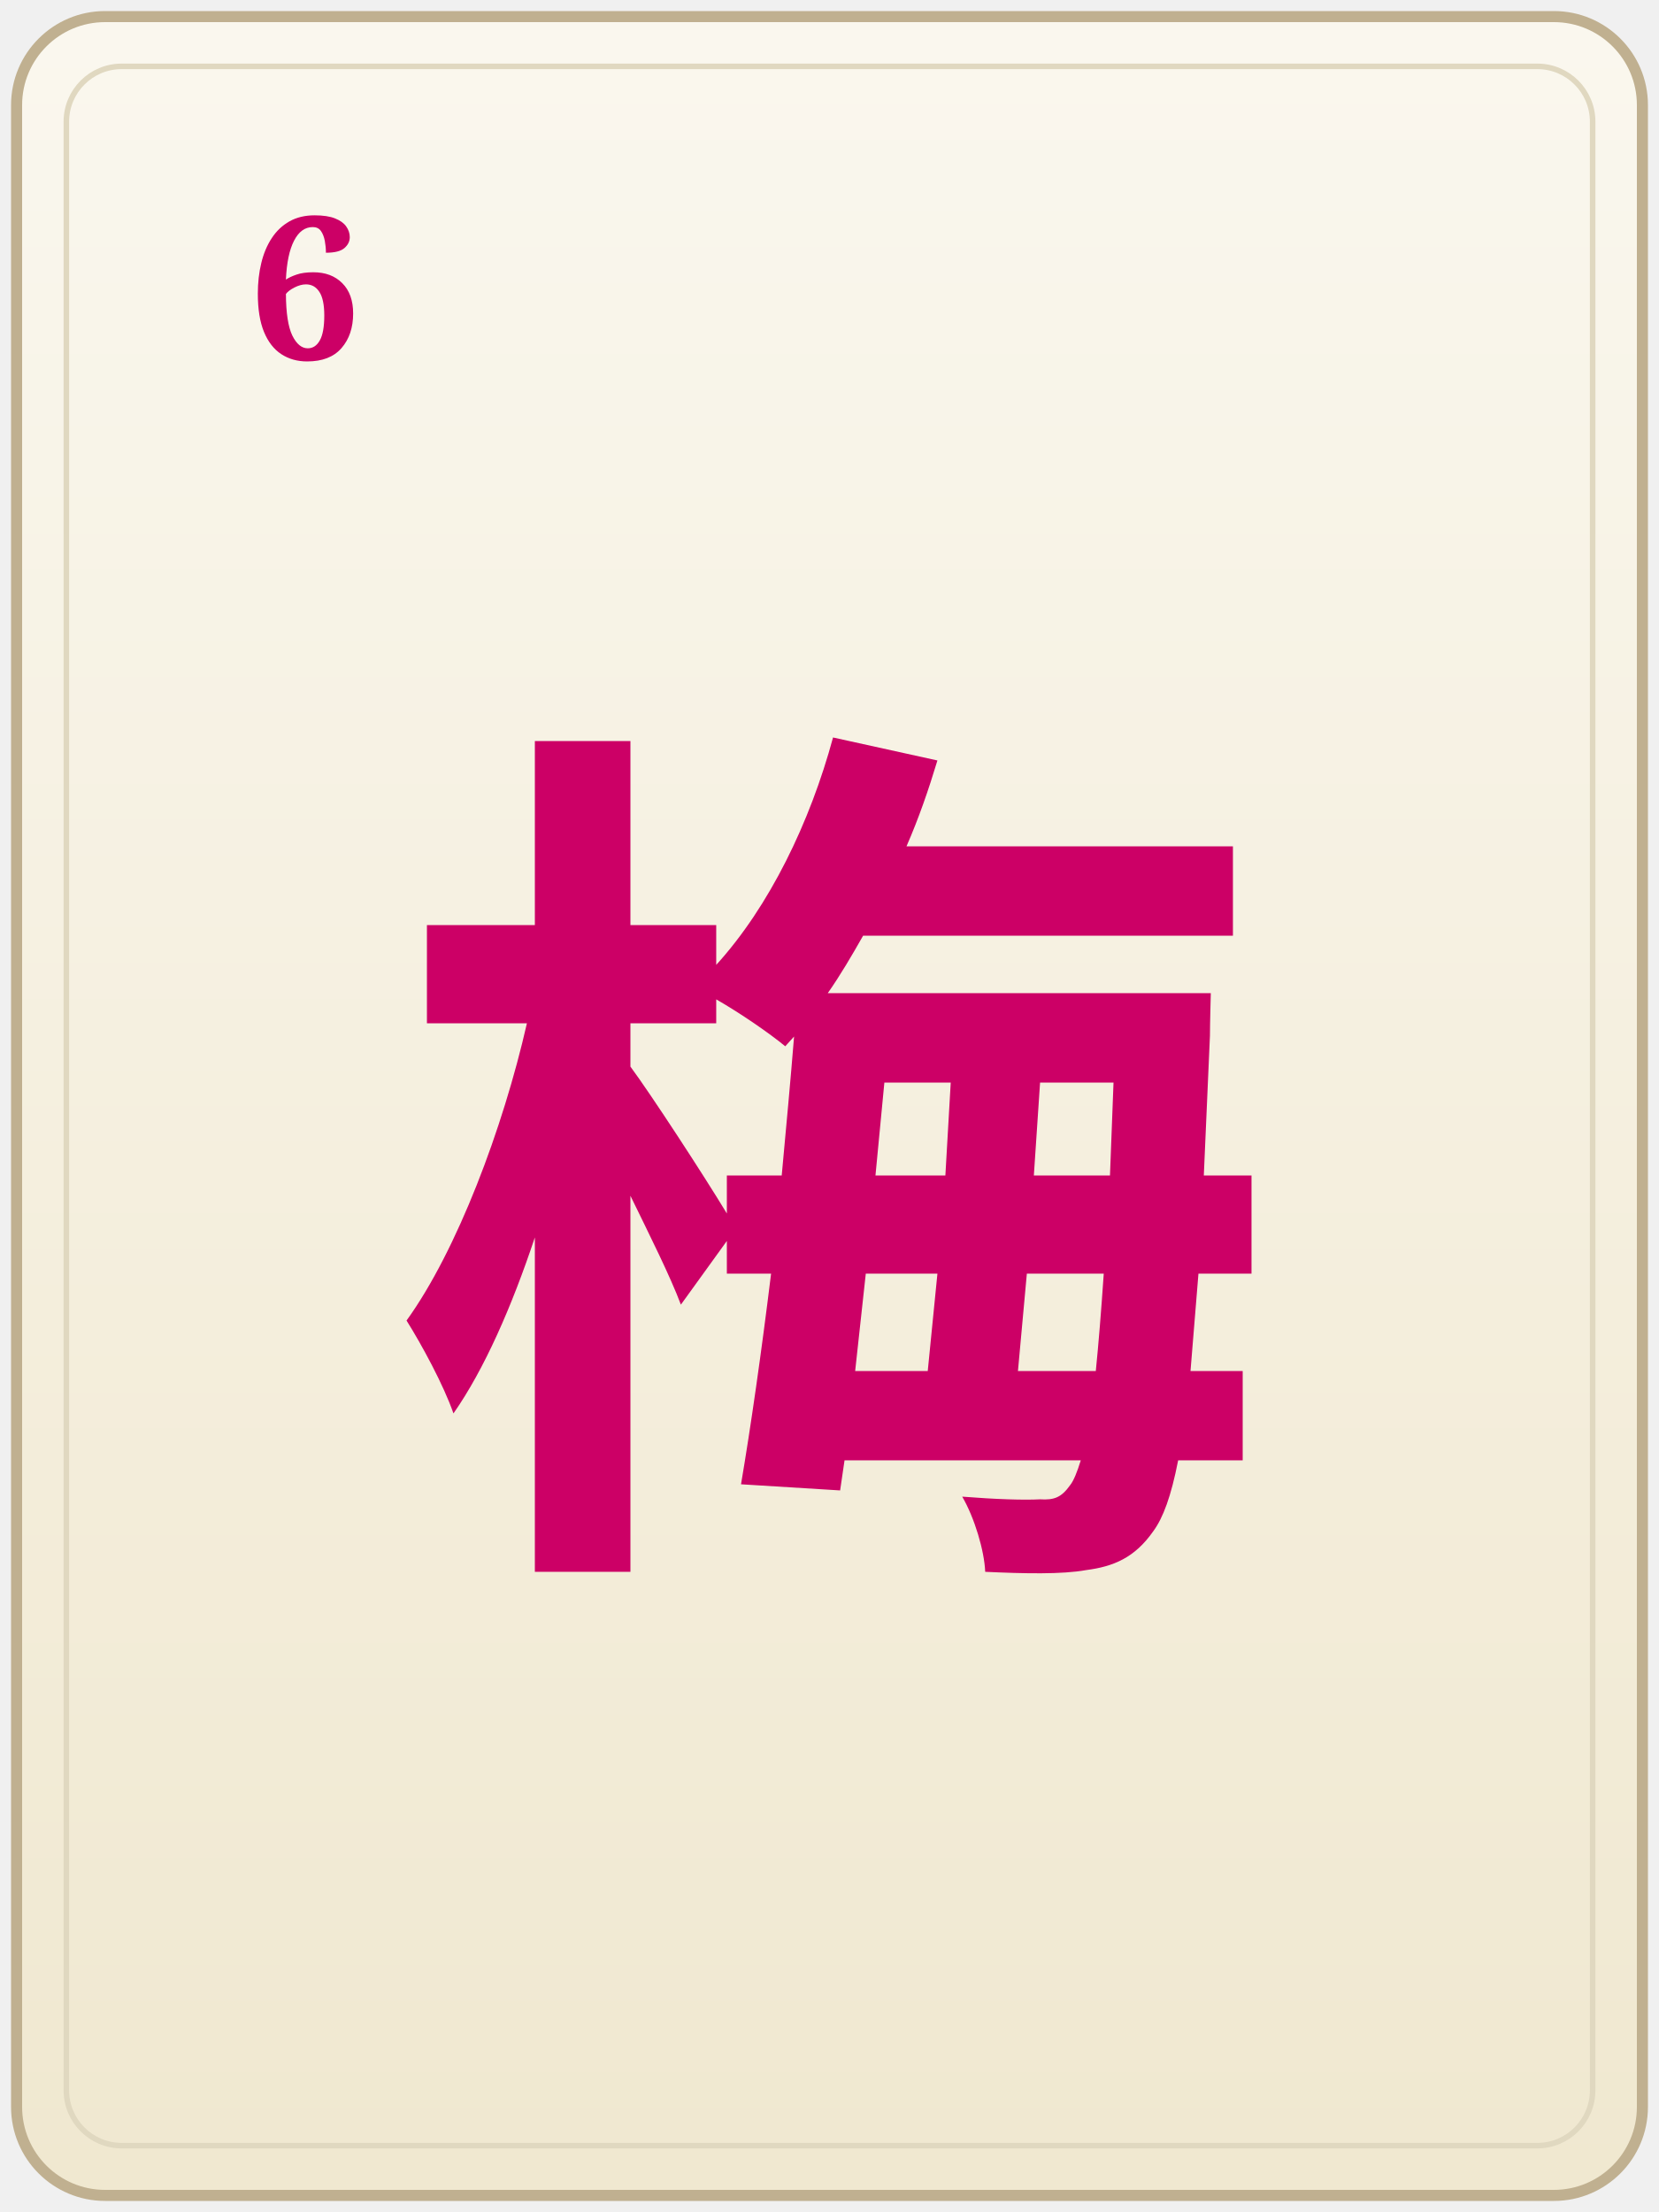
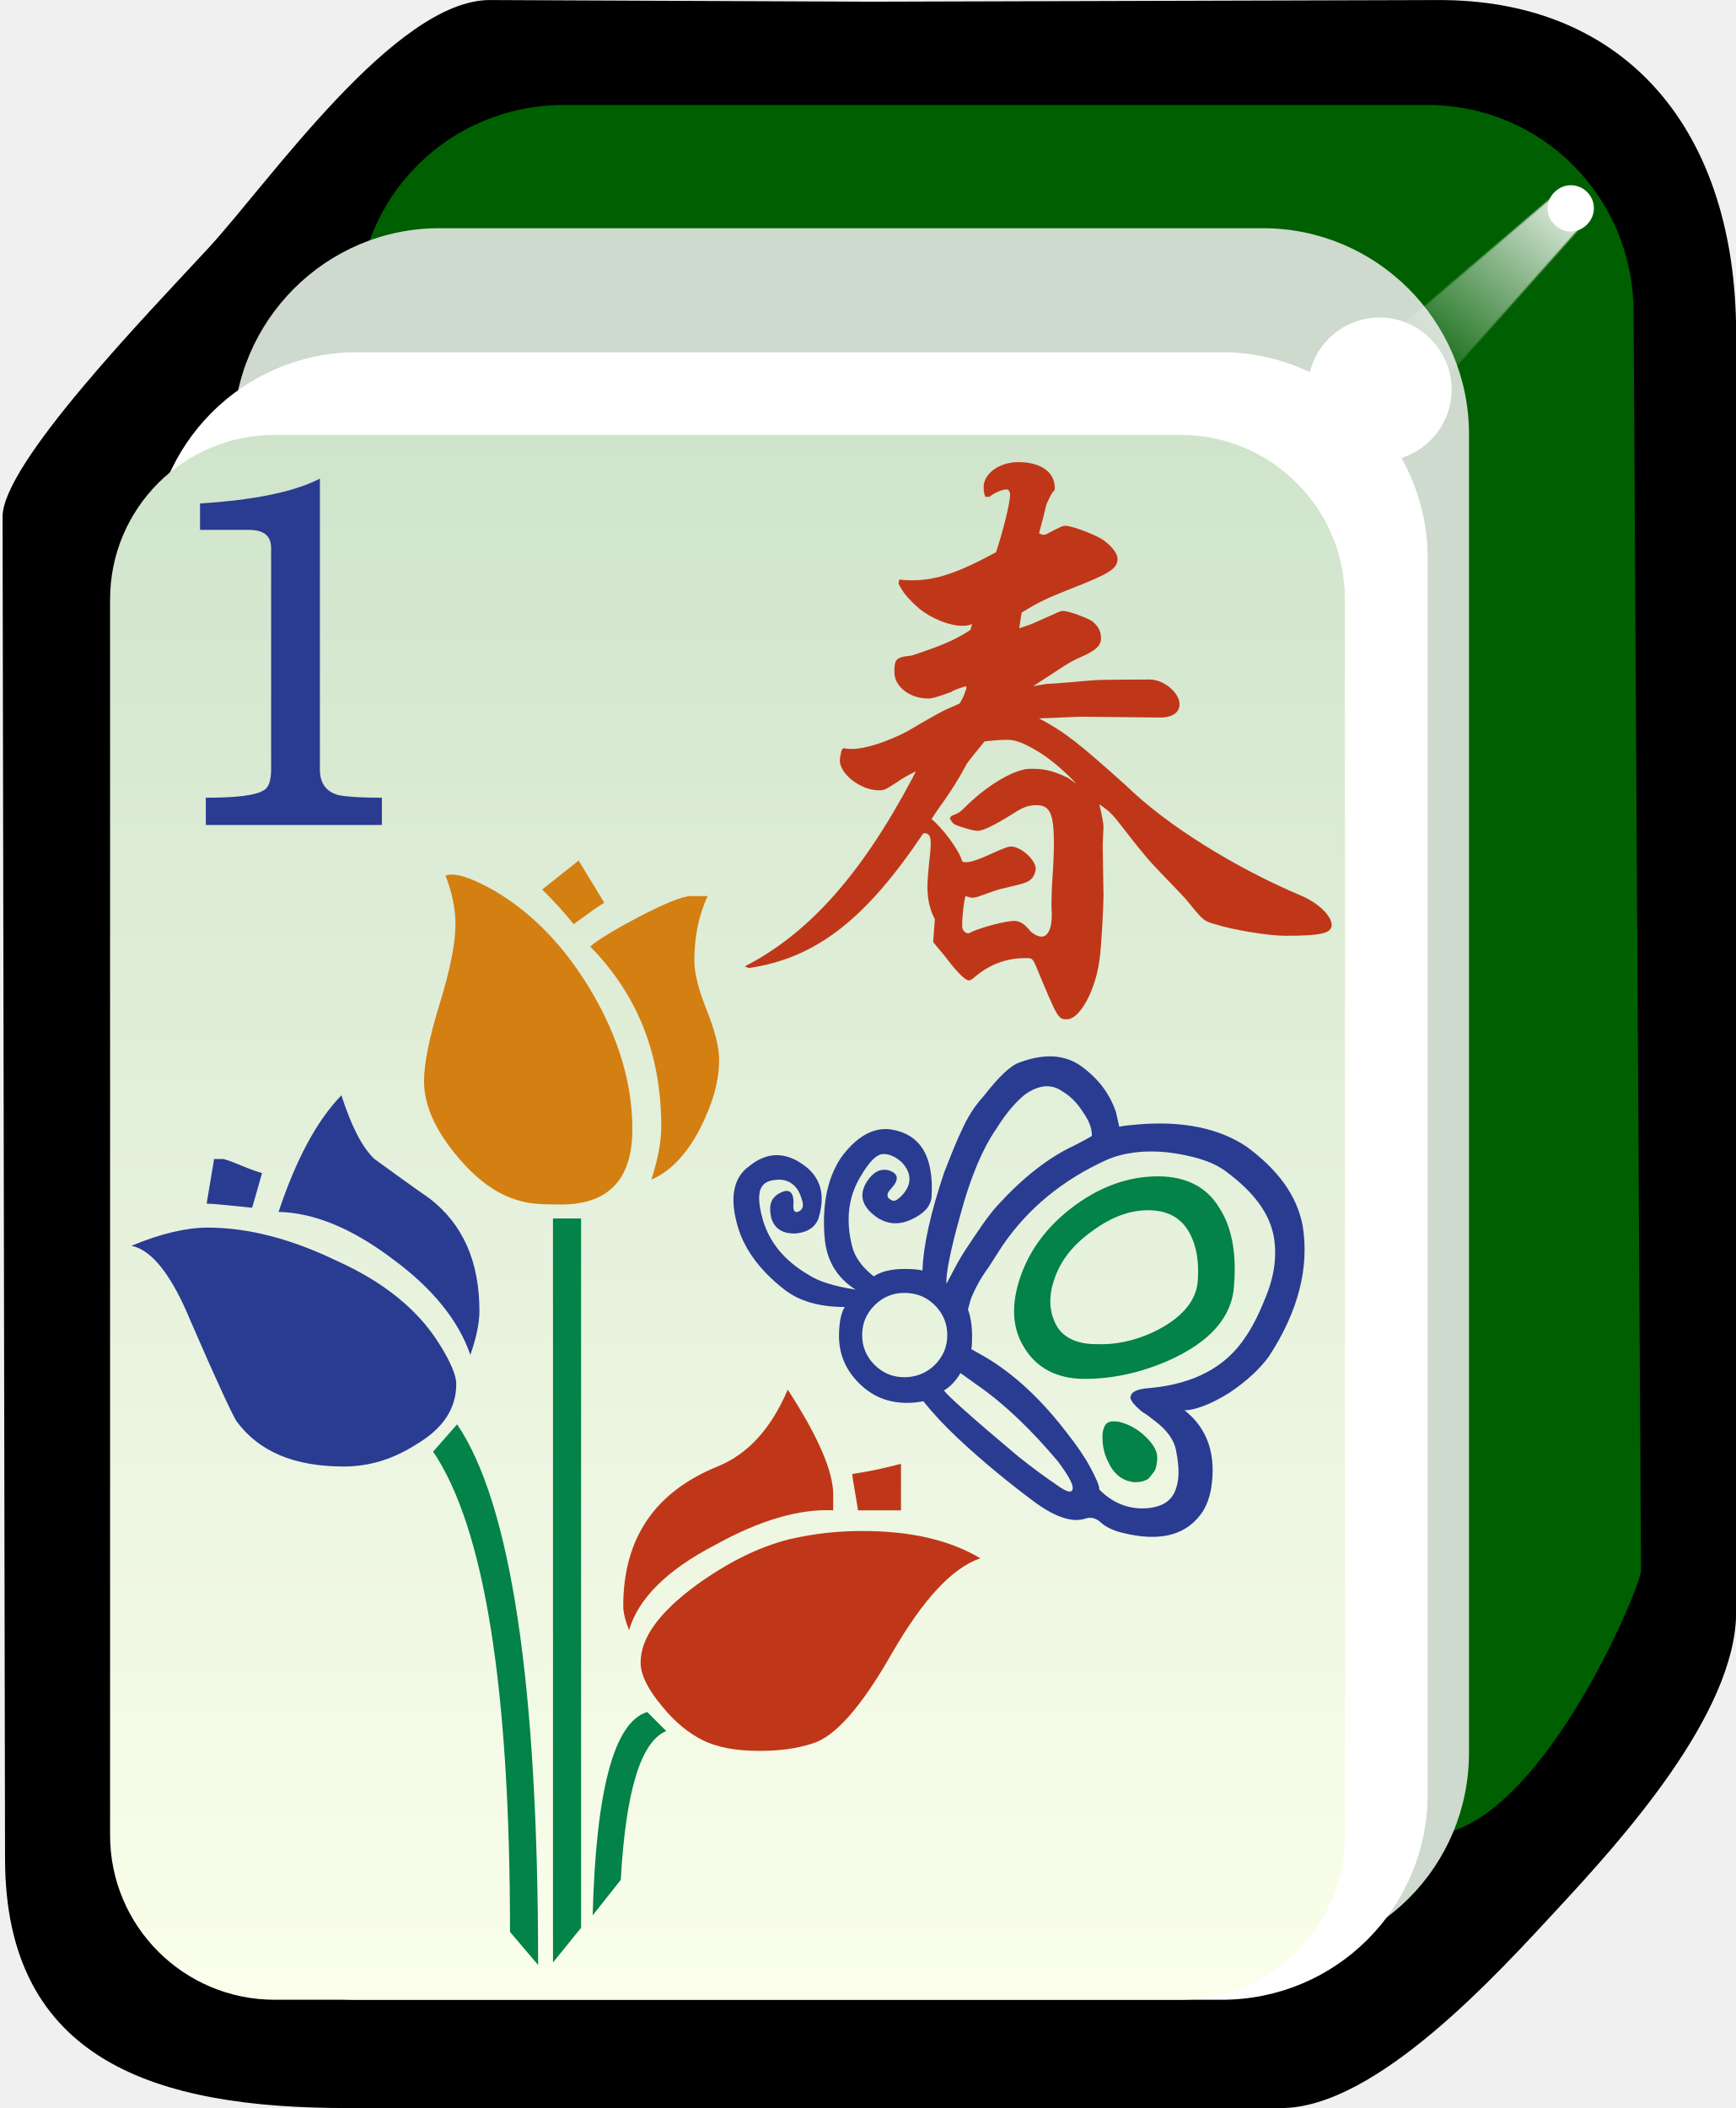
- <svg xmlns="http://www.w3.org/2000/svg" width="300" height="400" viewBox="0 0 300 400">
-   <defs>
-     <linearGradient id="fbg6" x1="0" y1="0" x2="0" y2="1">
-       <stop offset="0%" stop-color="#faf7ee" />
-       <stop offset="100%" stop-color="#f0e8d0" />
-     </linearGradient>
-   </defs>
-   <rect x="3" y="3" width="294" height="394" rx="16" fill="url(#fbg6)" stroke="#c0b090" stroke-width="2" />
-   <rect x="12" y="12" width="276" height="376" rx="10" fill="none" stroke="#e0d8c0" stroke-width="1" />
-   <text x="45" y="65" font-size="36" font-weight="700" font-family="serif" fill="#cc0066">6</text>
-   <text x="150" y="270" text-anchor="middle" font-size="160" font-weight="900" font-family="serif" fill="#cc0066">梅</text>
+ <svg xmlns="http://www.w3.org/2000/svg" xml:space="preserve" id="svg2985" x="0" y="0" style="enable-background:new -192 293.9 210 255" version="1.1" viewBox="-192 293.9 210 255">
+   <style>.st3{fill:#fff}.st7{fill:#2a3b92}.st8{fill:#038249}.st9{fill:#d37f11}.st10{fill:#bf3718}</style>
+   <switch>
+     <g>
+       <filter id="filter3970-5" width="1.217" height="1.215" x="-.109" y="-.108" color-interpolation-filters="sRGB">
+         <feGaussianBlur id="feGaussianBlur3972-8" stdDeviation=".128" />
+       </filter>
+       <g id="g4630" style="enable-background:new" transform="matrix(1.0006 0 0 1 -1.376 203.406)">
+         <g id="g3062">
+           <path id="rect4031" d="m-131.2 90.5 46.1.2 68.4-.2c22.9-.1 36.1 15.9 36.1 40.4v154.6c0 12.3-14 27.7-21.4 35.7s-22.1 24.3-33.6 24.3h-113c-22.9 0-41.3-5.6-41.3-30.2l-.3-162.3c0-6.4 17.3-24.3 24.8-32.4 7.4-8 22.7-30.2 34.2-30.1" />
+           <path id="rect3767" d="M-122.4 103.2h104.5c13.8 0 24.8 11.1 24.9 24.9l.9 152.4c0 2-12.6 32-25.8 32h-104.5c-13.8 0-24.9-11.1-24.9-24.9V128.1c0-13.8 11.1-24.9 24.9-24.9" style="fill:#005f00" />
+           <path id="rect3861" d="M-137.4 118.1h99.6c13.7 0 24.9 11.2 24.9 24.9v159.5c0 13.8-11.1 24.9-24.9 24.9h-99.6c-13.7 0-24.9-11.2-24.9-24.9V143.1c0-13.8 11.2-25 24.9-25" style="fill:#cddacd" />
+           <path id="rect3765" d="M-147.3 133.1h104.5c13.7 0 24.9 11.2 24.9 24.9v149.5c0 13.8-11.1 24.9-24.9 24.9h-104.5c-13.7 0-24.9-11.2-24.9-24.9V158c0-13.7 11.1-24.9 24.9-24.9" class="st3" />
+           <linearGradient id="rect3008_1_" x1="-324.883" x2="-324.883" y1="569.587" y2="531.068" gradientTransform="matrix(4.9807 0 0 -4.9841 1515.62 2981.96)" gradientUnits="userSpaceOnUse">
+             <stop offset="0" style="stop-color:#d0e4cc" />
+             <stop offset="1" style="stop-color:#fbffec" />
+           </linearGradient>
+           <path id="rect3008" d="M-157.3 143.1h109.5c11 0 19.9 8.9 19.9 19.9v149.5c0 11-8.9 19.9-19.9 19.9h-109.5c-11 0-19.9-8.9-19.9-19.9V163c0-11 8.9-19.9 19.9-19.9" style="fill:url(#rect3008_1_)" />
+           <path id="path3932" d="M2.2 115.7c0 1.5-1.3 2.8-2.8 2.8s-2.8-1.3-2.8-2.8 1.3-2.8 2.8-2.8 2.8 1.2 2.8 2.8" class="st3" />
+           <g id="path3936" style="filter:url(#filter3970-5)">
+             <linearGradient id="SVGID_1_" x1="-315.771" x2="-318.887" y1="590.47" y2="587.001" gradientTransform="matrix(7.1013 0 0 -6.6887 2243.616 4061.265)" gradientUnits="userSpaceOnUse">
+               <stop offset="0" style="stop-color:#fff" />
+               <stop offset="1" style="stop-color:#fff;stop-opacity:0" />
+             </linearGradient>
+             <path d="m-2.8 114.3-28.8 24.6 8.2 6 25.2-28.3z" style="fill:url(#SVGID_1_)" />
+           </g>
+           <path id="path3882" d="M-15 137.6c0 4.8-3.9 8.7-8.7 8.7-4.8 0-8.7-3.9-8.7-8.7 0-4.8 3.9-8.7 8.7-8.7 4.7 0 8.7 3.9 8.7 8.7" class="st3" />
+         </g>
+       </g>
+       <path d="M-43.3 462.4c2.1-1.4 3.7-2.9 4.8-4.4 3.6-5.5 4.9-10.8 4.1-15.8-.7-3.7-3-6.8-6.8-9.6-3.3-2.2-7.6-3.1-12.9-2.7-1.2.1-2.1.2-2.5.3-.1-.4-.2-1-.4-1.8-.8-2.3-2.2-4.1-4.3-5.6-1.9-1.3-4.3-1.5-7.3-.4-1.2.4-2.6 1.8-4.4 4.1-1.1 1.2-1.9 2.5-2.5 3.8-.7 1.4-1.4 3.2-2.3 5.5-1.6 4.8-2.5 8.7-2.6 11.8-.3-.1-1-.2-2.2-.2-1.5 0-2.8.3-3.7.9-1.5-1.2-2.3-2.4-2.6-3.6-.8-3.1-.5-5.9.9-8.3 1.1-1.9 2-2.9 2.9-2.9.7 0 1.4.3 2.2 1 1.2 1.3 1.2 2.6.2 3.8-.6.7-1.1 1-1.4.8-.7-.3-.7-.8-.1-1.4 1-1.1.9-1.8-.2-2.2-1-.3-1.9.1-2.7 1.3-1.1 1.7-.6 3.2 1.4 4.5 1.2.7 2.5.8 4 .1 1.5-.7 2.3-1.6 2.4-2.7.3-5-1.4-7.7-5.1-8.2-2.1-.2-4.1 1-5.9 3.5-1.7 2.6-2.3 6-1.9 10 .3 2.5 1.5 4.5 3.7 5.9-2.6-.4-4.5-1-5.7-1.8-2.9-1.7-4.7-3.9-5.5-6.6-.6-2.1-.6-3.4-.1-4.1.4-.6 1.2-.8 2.2-.8 1.3.1 2.2.9 2.6 2.4.3.8.1 1.3-.5 1.5-.4.1-.6-.2-.5-1.1 0-1.4-.6-1.8-1.8-1.1-1 .6-1.2 1.5-.9 2.9.4 1.4 1.5 2 3.1 1.9 1.5-.2 2.4-.9 2.7-2.1.7-2.5.2-4.4-1.4-5.8-2.4-2-4.8-2.1-7.1-.2-1.8 1.3-2.3 3.6-1.5 6.7.7 3 2.7 5.8 5.8 8.2 1.8 1.4 4.2 2.1 7.3 2.1-.4.6-.7 1.8-.7 3.5 0 2.2.8 4.1 2.4 5.7 1.6 1.6 3.5 2.4 5.8 2.4.9 0 1.5-.1 2-.2 1.2 1.5 2.6 3 4.2 4.5 3.1 2.9 6.3 5.5 9.4 7.8 2.5 1.8 4.5 2.4 6 1.9.6-.2 1.2-.1 1.8.4.5.5 1.4 1 2.6 1.3 4.7 1.2 8 .3 9.9-2.7.4-.7.7-1.5.9-2.5.7-4.2-.4-7.4-3.2-9.6 1.1 0 3-.6 5.4-2.1m-32.5-21.6c1.2-4.5 2.7-8 4.3-10.3 1.3-2.1 2.5-3.4 3.5-4.2 1.7-1.2 3.2-1.3 4.5-.4 1 .6 1.8 1.4 2.5 2.5.7 1 1.1 1.9 1.1 2.9-.3.2-1 .6-2.2 1.2-3.2 1.5-6.3 4-9.3 7.3-1 1.1-2.3 3-4 5.6-1 1.6-1.6 2.9-2.1 3.8-.1-1 .4-3.8 1.7-8.4m-6.8 19.7c-1.4 0-2.6-.5-3.6-1.5s-1.5-2.2-1.5-3.6.5-2.6 1.5-3.6 2.2-1.5 3.6-1.5c1.5 0 2.7.5 3.7 1.5s1.5 2.2 1.5 3.6-.5 2.6-1.5 3.6-2.3 1.5-3.7 1.5m20.3 13.7c-.2.3-.8.1-1.9-.7-1.2-.8-2.7-1.9-4.6-3.4-5.6-4.7-8.6-7.4-9-8 .7-.4 1.4-1.1 2-2.1l2.1 1.5c3.3 2.3 6.5 5.4 9.7 9.2 1.4 1.9 2 3 1.7 3.5m8.5-9.5c.7.4 1.1.8 1.4 1 1.5 1.1 2.5 2.4 2.7 3.8.4 2 .4 3.6-.2 4.9-.5 1.1-1.5 1.7-2.9 1.9-2.3.3-4.4-.4-6.2-2.2 0-.5-.4-1.4-1.1-2.7-.7-1.3-1.6-2.6-2.7-4-3.1-4.1-6.5-7.3-10.1-9.4l-1.6-.9c.1-.4.1-.9.1-1.6 0-1.3-.2-2.4-.5-3.2.1-.3.2-.8.4-1.4.5-1.2 1.2-2.5 2.1-3.7l1.6-2.5c3.1-4.6 7.4-8.1 12.7-10.5 2.1-.9 4.6-1.2 7.4-.9 3.1.4 5.4 1.1 7 2.3 3.4 2.5 5.3 5.1 5.8 7.9.4 2.3.1 4.8-1.1 7.6-.8 2-1.6 3.5-2.3 4.5-2.4 3.7-6.3 5.7-11.5 6.2-1.5.1-2.3.4-2.4 1-.2.3.3 1 1.4 1.9" class="st7" />
+       <path d="m-125.1 531.3 3.4-4.2v-85.8h-3.4z" class="st8" />
+       <path d="M-115.5 430.5c0-5.4-1.6-10.9-4.8-16.4-3.2-5.5-7.1-9.6-11.8-12.4-2.3-1.3-4-2-5.3-2-.1 0-.3 0-.7.1.8 2.1 1.2 4 1.2 5.9 0 2.2-.6 5.4-1.9 9.6-1.3 4.2-1.9 7.3-1.9 9.4 0 2.7 1.2 5.6 3.7 8.7 2.5 3.1 5.1 5 7.7 5.7 1.2.4 2.7.5 4.6.5 6.2.2 9.2-2.9 9.2-9.1" class="st9" />
+       <path d="M-58 466c-.3.2-.5.6-.6 1.2-.1 1.2.1 2.5.7 3.6.5 1.1 1.2 1.8 2.2 2.2.4.1.7.2 1 .2.6 0 1.1-.1 1.6-.4.3-.3.5-.6.8-1 .2-.4.3-1 .3-1.6 0-.7-.4-1.5-1.3-2.4-1-1-2.1-1.6-3.3-1.9-.6-.1-1-.1-1.4.1M-42.7 449.3c.3-3.9-.3-7-1.8-9.3-1.5-2.5-4-3.8-7.4-3.8-3.4 0-6.7 1.1-9.9 3.4s-5.5 5.2-6.7 8.6c-1.2 3.4-1.1 6.3.4 8.7 1.5 2.5 4 3.8 7.3 3.8s6.6-.7 9.9-2.1c5.3-2.3 8-5.4 8.2-9.3m-16.7 7.2c-2.3 0-3.9-.8-4.7-2.1-1-1.7-1.1-3.7-.3-5.9.8-2.3 2.4-4.2 4.7-5.8 2.2-1.6 4.4-2.4 6.6-2.4 2.2 0 3.8.8 4.8 2.4 1 1.6 1.4 3.7 1.2 6.2-.2 2.5-2.1 4.6-5.5 6.2-2.2 1-4.5 1.5-6.8 1.4" class="st8" />
+       <path d="M-108.4 402.3c-1 0-3 .8-6.3 2.5-3 1.6-5 2.8-5.9 3.6 5.7 5.8 8.6 13 8.6 21.8 0 1.8-.4 3.9-1.2 6.4 2.3-1 4.2-3 5.8-6 1.6-3.1 2.4-5.9 2.4-8.5 0-1.5-.5-3.5-1.5-6s-1.5-4.5-1.5-6c0-2.8.5-5.4 1.6-7.8z" class="st9" />
+       <path d="M-107 504.4c1.8.9 4.1 1.3 6.9 1.3 2.5 0 4.6-.3 6.4-.9 2.7-.8 5.9-4.4 9.6-10.9 3.7-6.4 7.2-10.3 10.7-11.5-3.7-2.2-8.4-3.3-14.3-3.3-2.9 0-5.8.3-8.8 1-3.6.9-7.3 2.7-11.2 5.5-4.5 3.3-6.8 6.4-6.8 9.4 0 1.5.9 3.3 2.6 5.3 1.6 2 3.3 3.3 4.9 4.1" class="st10" />
+       <path d="m-111.4 503.3-2.3-2.3c-4 1.2-6.2 9.4-6.6 24.6l3.4-4.3c.6-10.7 2.4-16.7 5.5-18" class="st8" />
+       <path d="M-126.4 401.5c1.4 1.4 2.7 2.8 3.8 4.2 1.5-1.1 2.7-2 3.7-2.6l-3.1-5.1c-1 .8-2.5 2-4.4 3.5" class="st9" />
+       <path d="M-83.1 471c-2.3.6-4.3 1-5.8 1.2.1 1 .4 2.4.7 4.4h5.2V471z" class="st10" />
+       <path d="M-126.9 531.6c0-34-3.3-55.8-9.8-65.4l-2.9 3.3c6.2 9.2 9.3 28.5 9.3 58.1z" class="st8" />
+       <path d="M-135.1 457.8c.7-2 1.1-3.8 1.1-5.3 0-6-2-10.5-6-13.6-2.3-1.6-4.5-3.2-6.7-4.8-1.5-1.4-2.8-4-4-7.7-3 3.1-5.5 7.8-7.6 14.1 4.3.1 8.9 2 13.8 5.7 4.9 3.6 8 7.5 9.4 11.6" class="st7" />
+       <path d="M-116.6 488.2c0 .7.2 1.6.7 2.9 1.1-3.8 4.6-7.3 10.4-10.3 5.4-3 10.2-4.4 14.3-4.2v-1.9c0-2.8-1.8-7-5.5-12.7-2 4.7-4.8 7.8-8.5 9.3-7.6 3.1-11.4 8.7-11.4 16.9" class="st10" />
+       <path d="M-160.3 435.8c-.4-.1-1.3-.4-2.5-.9s-2-.8-2.3-.8h-1l-.9 5.4c.7 0 2.6.2 5.5.5.3-1 .7-2.4 1.2-4.2M-168.9 453.8c3.2 7.4 5.1 11.4 5.5 12 2.7 3.7 7 5.5 13 5.5 3.1 0 6-.9 8.8-2.7 3.2-1.9 4.8-4.3 4.8-7.3 0-1-.7-2.7-2.1-4.9-2.5-4-6.6-7.4-12.4-10-5.4-2.6-10.6-4-15.6-4-2.5 0-5.6.7-9.2 2.2 2.5.5 4.9 3.6 7.2 9.2M-145.7 390.4c-2.5 0-4.2-.1-5.3-.3-1.5-.4-2.3-1.4-2.3-3.1v-35.2c-3.1 1.6-8 2.6-14.5 3v3.2h5.9c1.8 0 2.7.7 2.7 2.2V387c0 1.3-.3 2.2-.9 2.5-.9.6-3.2.9-7 .9v3.3h21.3v-3.3z" class="st7" />
+       <path d="M-101.9 410.8c7.6-3.9 14-10.9 20.3-22.8l.4-.8c-.6.3-1.9 1-2.1 1.2-1.7 1.1-1.7 1.1-2.4 1.1-2.2 0-4.7-2-4.7-3.6 0-.3.1-.7.2-1.2l.2-.3c.5.1.9.1 1.1.1 1.6 0 4.3-.9 6.6-2.1 4.1-2.4 4.1-2.4 6.4-3.4.5-.9.5-.9.8-1.8v-.3c-.7.2-1.6.5-1.8.7-1.7.6-2.3.8-2.8.8-2.2 0-4.1-1.4-4.1-3.2 0-1.6.2-1.8 2.1-2 3.6-1.2 5.1-1.8 7.1-3.1l.2-.7c-.5.2-.9.2-1.2.2-1.6 0-3.7-.9-5.1-2-1.6-1.4-2.1-2.1-2.6-3.1l.1-.5c.7.1 1.2.1 1.6.1 2.8 0 5.5-.9 10.1-3.4.8-2.4 1.7-5.9 1.7-7 0-.3-.2-.6-.4-.6-.5 0-1.5.4-2.1.9h-.5c-.2-.5-.2-.9-.2-1.2 0-1.6 1.9-3 4.2-3 2.7 0 4.4 1.2 4.4 3.1 0 .7 0-.3-1 2-.4 1.7-.5 2-.9 3.5.2.1.4.2.5.2.2 0 .5-.1.8-.3 1.2-.6 1.5-.8 1.9-.8.8 0 4 1.2 4.8 1.9.9.7 1.5 1.5 1.5 2.1 0 1.2-1 1.8-5.6 3.6-3 1.2-3.7 1.5-6 2.9l-.3 1.9c.9-.3 1.5-.5 1.7-.6l2.7-1.2c.4-.2.7-.3.9-.3.7 0 3.1.9 3.6 1.3.7.6 1 1.2 1 2 0 .9-.6 1.5-2.7 2.4-1.2.5-2.7 1.6-5.5 3.4l1.2-.2c.5-.1.9-.1 1.1-.1l2.6-.2 1-.1 1.3-.1c.6-.1 6.8-.1 6.9-.1 1.7 0 3.6 1.6 3.6 3 0 1-.9 1.6-2.3 1.6l-9.5-.1c-1 0-1.9.1-5.2.2 3.2 1.7 4.8 3 10.5 8.1 4.9 4.8 13.1 9.9 21.1 13.3 2.2.9 3.8 2.5 3.8 3.6 0 1-1.3 1.3-5.6 1.3-2 0-6.3-.7-8.5-1.4-1.4-.4-1.4-.4-3.6-3.1-1.3-1.4-2.6-2.7-3.9-4.1-.4-.4-2-2.3-3.6-4.4-1.3-1.7-1.7-2.1-2.9-2.9.3 1.3.5 2.3.5 2.7l-.1 2.2.1 6.2c0 1.3-.3 6.8-.5 7.8-.5 3.7-2.4 7.1-3.9 7.1-1.1 0-1.1 0-3.8-6.5-.4-.9-.5-.9-1.2-.9-2.3 0-4.3.7-6.2 2.3-.2.2-.5.4-.7.4-.4 0-1.4-1-2.4-2.3-.9-1.2-1.6-1.9-1.7-2.1-.2-.2-.2-.3-.2-.4l.2-2.6-.2-.4c-.5-1.1-.7-2.3-.7-3.5 0-.9.1-1.8.2-2.9.1-.9.2-1.7.2-2.4 0-.8-.2-1.2-.7-1.2h-.2c-6.9 10.3-12.9 15.1-21.1 16.3zm40.1-22.1c-.9-1-2.9-2.9-4.8-4-2.5-1.5-3.3-1.3-4.1-1.3-.2 0-1.6.1-2.2.2-.7.9-2.2 2.6-2.3 3-1.9 3.5-3.3 5-4.1 6.4 1.2.9 3.4 3.8 3.7 5.1.2.1.3.1.4.1.8 0 1.8-.4 4.2-1.5.5-.2 1-.4 1.3-.4 1.2 0 3 1.6 3 2.7 0 .3-.2.9-.5 1.2-.6.5-.6.5-4 1.3-.3.1-.9.3-2 .7-.5.2-.9.3-1.2.3-.2 0-.4-.1-.8-.2-.2.7-.4 2.3-.4 3.7 0 .4.4.8.7.8.2 0 .3-.1.5-.2 1.4-.6 4.1-1.3 5.1-1.3.7 0 1.3.4 2 1.3.5.4.9.6 1.3.6.9 0 1.4-1.3 1.2-3.6 0 0 0-1.6.1-3.1.1-1.4.2-3.1.2-4.6 0-3.6-.5-4.6-2.1-4.6-.9 0-1.6.2-2.8 1-2.4 1.5-3.7 2.1-4.3 2.1-.5 0-1.2-.2-2.4-.6-.5-.2-.6-.2-1-.9l.2-.3c1-.4 1-.4 2-1.4 2.5-2.4 5.7-4.3 7.5-4.3 1.2 0 2.4 0 4.6 1.1z" class="st10" />
+     </g>
+   </switch>
</svg>
